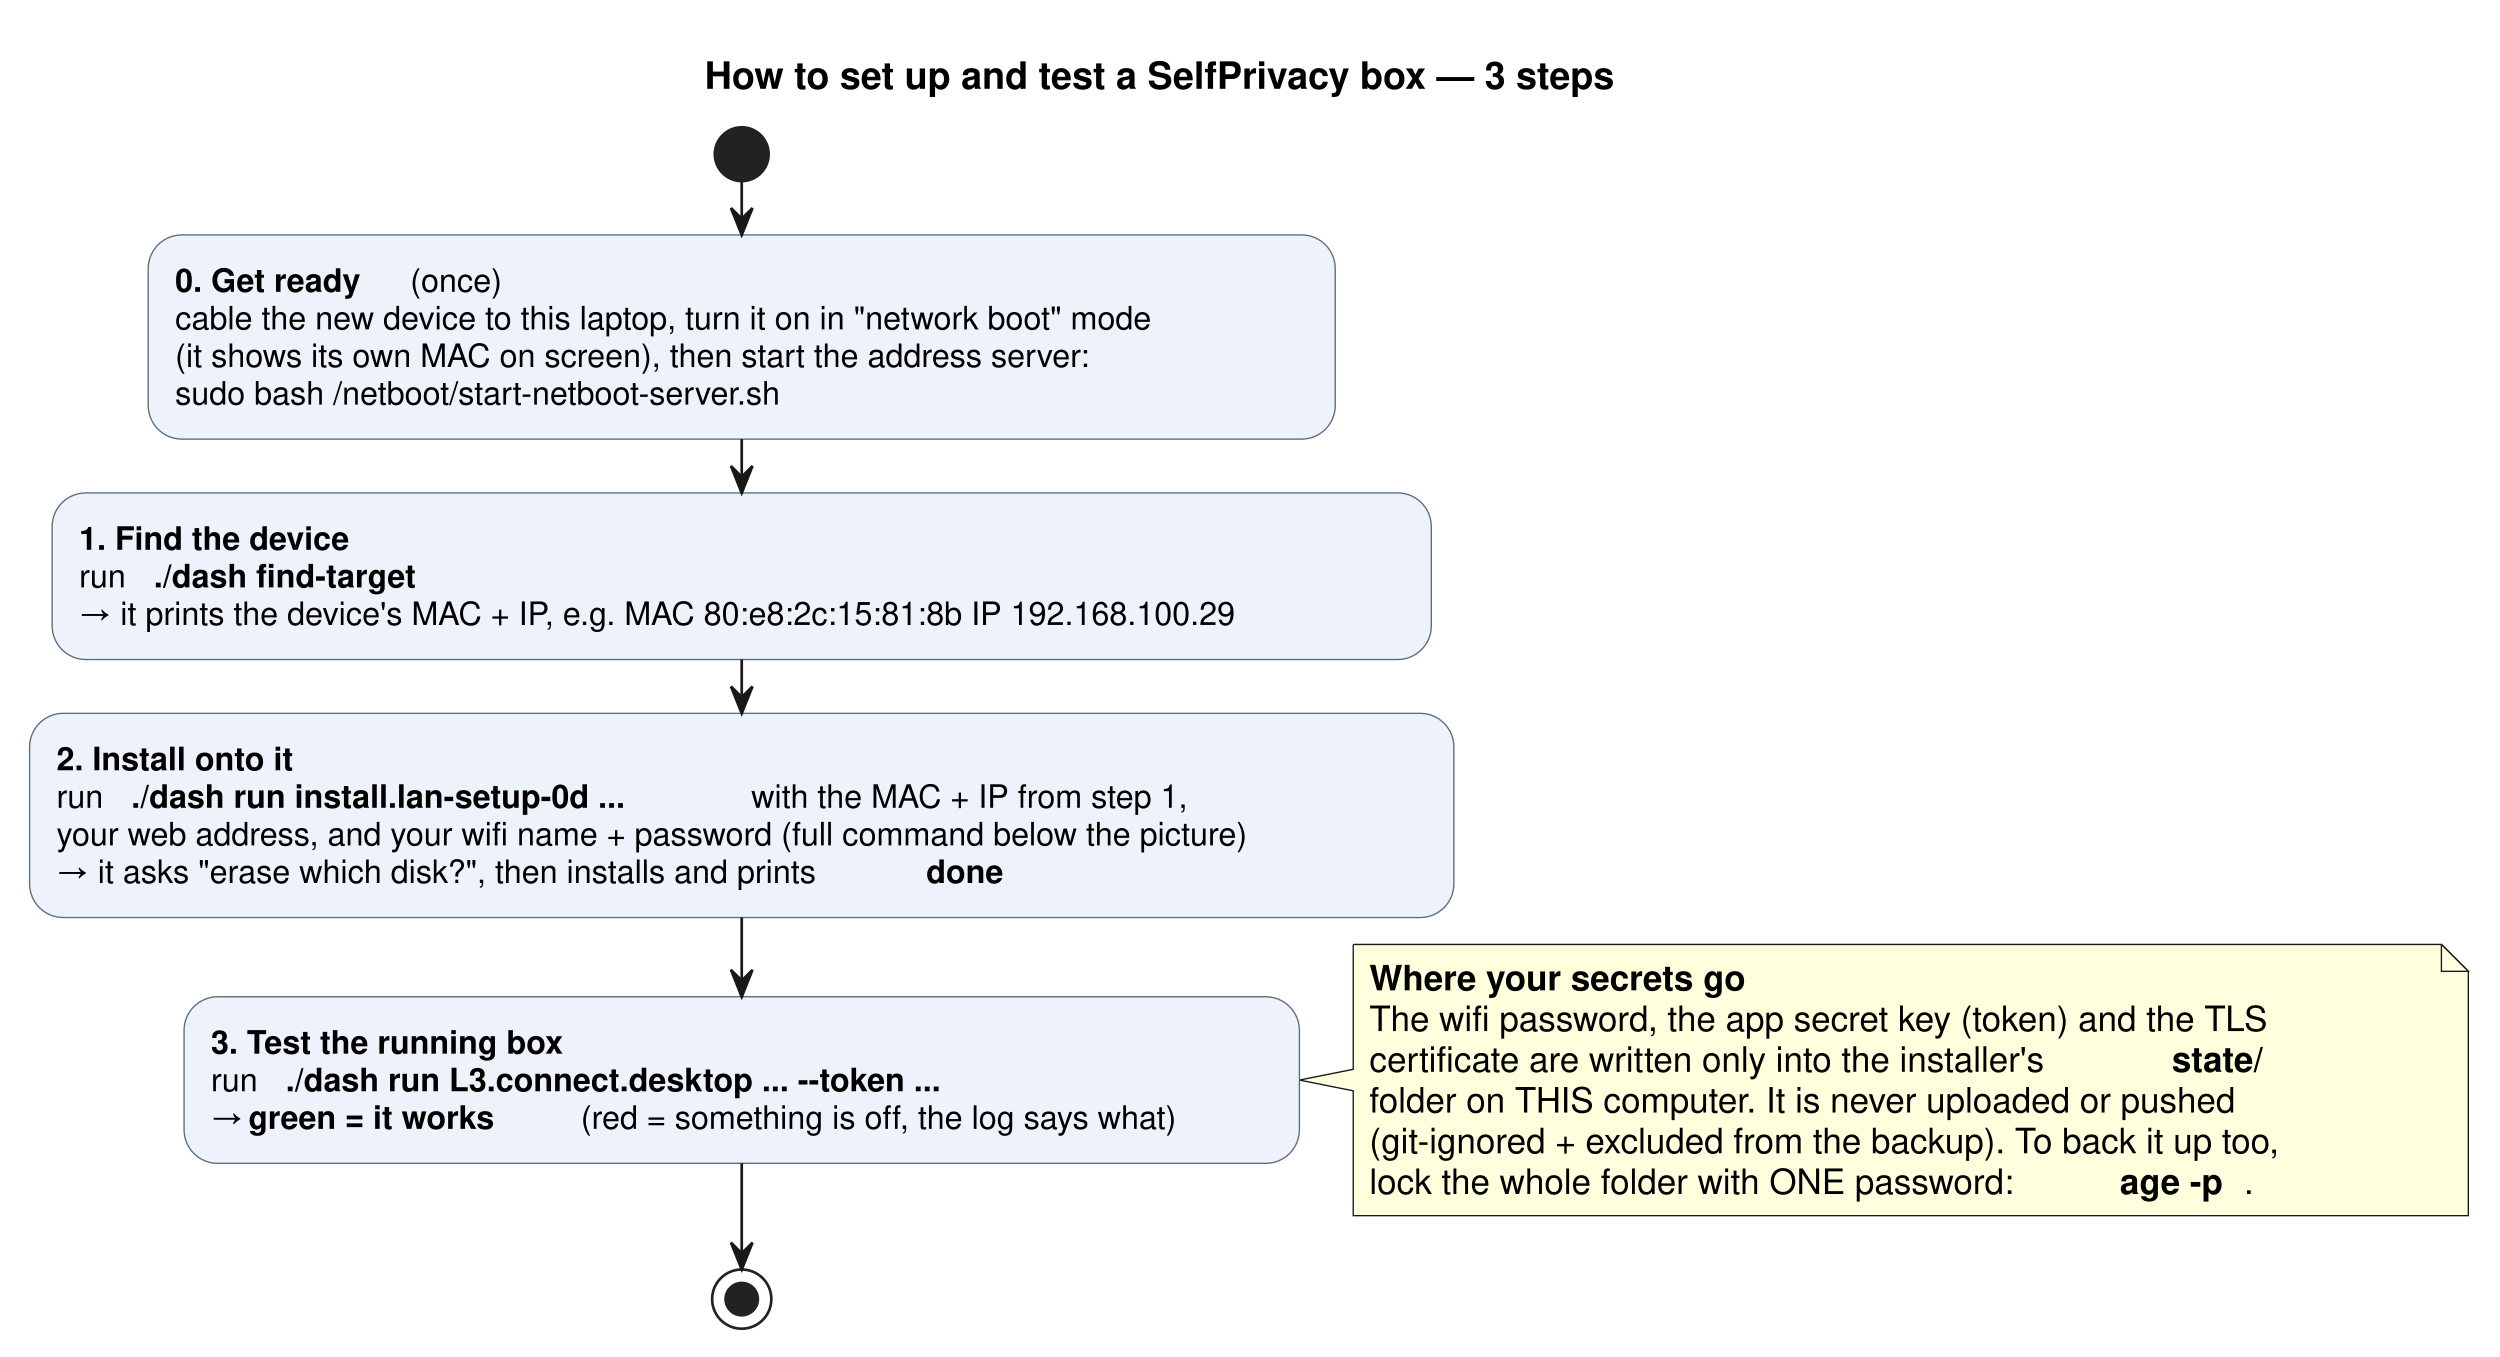
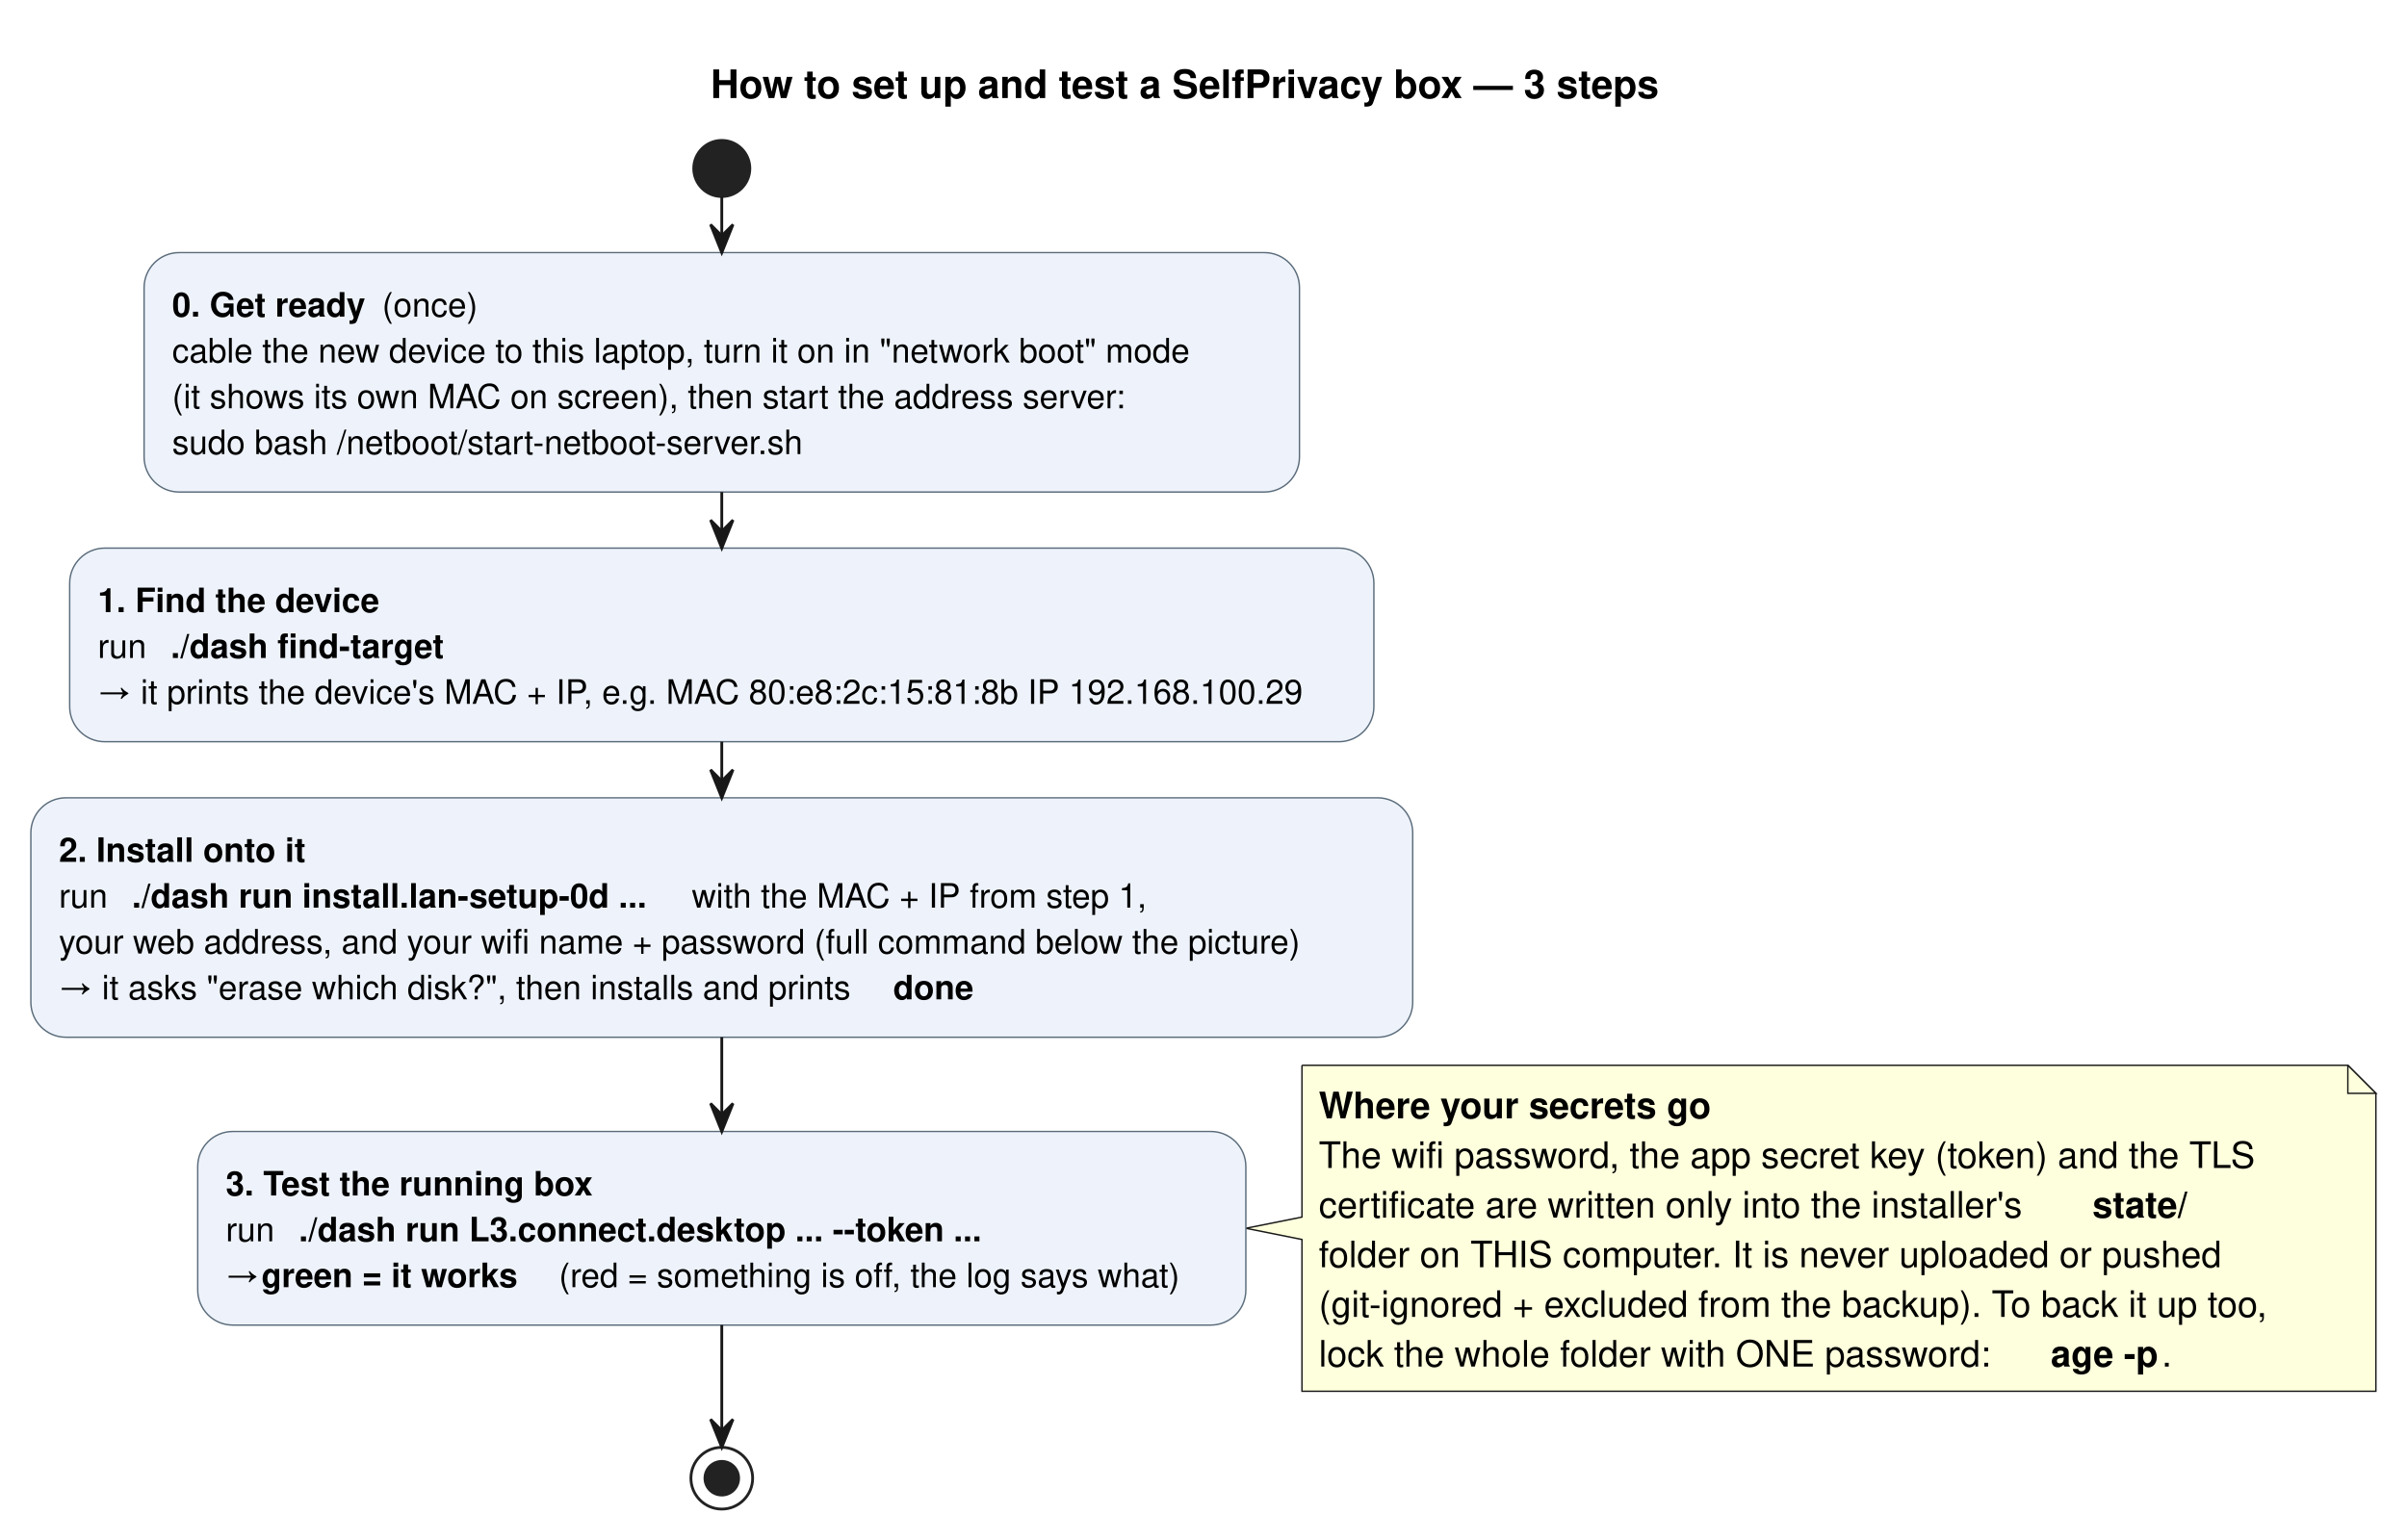
- <svg xmlns="http://www.w3.org/2000/svg" contentStyleType="text/css" data-diagram-type="ACTIVITY" height="504px" preserveAspectRatio="none" style="width:929px;height:504px;background:#FFFFFF;" version="1.1" viewBox="0 0 929 504" width="929px" zoomAndPan="magnify">
+ <svg xmlns="http://www.w3.org/2000/svg" contentStyleType="text/css" data-diagram-type="ACTIVITY" height="549px" preserveAspectRatio="none" style="width:858px;height:549px;background:#FFFFFF;" version="1.1" viewBox="0 0 858 549" width="858px" zoomAndPan="magnify">
  <defs />
  <g>
    <g class="title" data-source-line="3">
-       <text fill="#000000" font-family="Helvetica" font-size="14" font-weight="bold" lengthAdjust="spacing" textLength="402.514" x="261.859" y="32.995">How to set up and test a SelfPrivacy box — 3 steps</text>
+       <text fill="#000000" font-family="Helvetica" font-size="14" font-weight="bold" lengthAdjust="spacing" textLength="349.299" x="253.307" y="34.966">How to set up and test a SelfPrivacy box — 3 steps</text>
    </g>
-     <ellipse cx="275.628" cy="57.297" fill="#222222" rx="10" ry="10" style="stroke:#222222;stroke-width:1;" />
-     <rect fill="#EEF3FB" height="75.875" rx="12.5" ry="12.5" style="stroke:#5A6B7A;stroke-width:0.5;" width="441.096" x="55.08" y="87.297" />
-     <text fill="#000000" font-family="Helvetica" font-size="12" font-weight="bold" lengthAdjust="spacing" textLength="83.555" x="65.08" y="108.436">0. Get ready</text>
-     <text fill="#000000" font-family="Helvetica" font-size="12" lengthAdjust="spacing" textLength="38.291" x="152.449" y="108.436">(once)</text>
-     <text fill="#000000" font-family="Helvetica" font-size="12" lengthAdjust="spacing" textLength="421.096" x="65.08" y="122.404">cable the new device to this laptop, turn it on in "network boot" mode</text>
-     <text fill="#000000" font-family="Helvetica" font-size="12" lengthAdjust="spacing" textLength="385.916" x="65.08" y="136.373">(it shows its own MAC on screen), then start the address server:</text>
-     <text fill="#000000" font-family="Helvetica" font-size="12" lengthAdjust="spacing" textLength="259.025" x="65.08" y="150.342">sudo bash /netboot/start-netboot-server.sh</text>
-     <rect fill="#EEF3FB" height="61.906" rx="12.5" ry="12.5" style="stroke:#5A6B7A;stroke-width:0.5;" width="512.486" x="19.385" y="183.172" />
-     <text fill="#000000" font-family="Helvetica" font-size="12" font-weight="bold" lengthAdjust="spacing" textLength="121.219" x="29.385" y="204.31">1. Find the device</text>
-     <text fill="#000000" font-family="Helvetica" font-size="12" lengthAdjust="spacing" textLength="20.145" x="29.385" y="218.279">run</text>
-     <text fill="#000000" font-family="Helvetica" font-size="12" font-weight="bold" lengthAdjust="spacing" textLength="119.156" x="57.158" y="218.279">./dash find-target</text>
-     <text fill="#000000" font-family="Helvetica" font-size="12" lengthAdjust="spacing" textLength="492.486" x="29.385" y="232.248">→ it prints the device's MAC + IP, e.g.  MAC 80:e8:2c:15:81:8b  IP 192.168.100.29</text>
-     <rect fill="#EEF3FB" height="75.875" rx="12.5" ry="12.5" style="stroke:#5A6B7A;stroke-width:0.5;" width="529.256" x="11" y="265.078" />
-     <text fill="#000000" font-family="Helvetica" font-size="12" font-weight="bold" lengthAdjust="spacing" textLength="108.269" x="21" y="286.217">2. Install onto it</text>
-     <text fill="#000000" font-family="Helvetica" font-size="12" lengthAdjust="spacing" textLength="20.145" x="21" y="300.185">run</text>
-     <text fill="#000000" font-family="Helvetica" font-size="12" font-weight="bold" lengthAdjust="spacing" textLength="222.75" x="48.773" y="300.185">./dash run install.lan-setup-0d ...</text>
-     <text fill="#000000" font-family="Helvetica" font-size="12" lengthAdjust="spacing" textLength="185.221" x="279.152" y="300.185">with the MAC + IP from step 1,</text>
-     <text fill="#000000" font-family="Helvetica" font-size="12" lengthAdjust="spacing" textLength="509.256" x="21" y="314.154">your web address, and your wifi name + password (full command below the picture)</text>
-     <text fill="#000000" font-family="Helvetica" font-size="12" lengthAdjust="spacing" textLength="319.359" x="21" y="328.123">→ it asks "erase which disk?", then installs and prints</text>
-     <text fill="#000000" font-family="Helvetica" font-size="12" font-weight="bold" lengthAdjust="spacing" textLength="33.516" x="344.174" y="328.123">done</text>
-     <path d="M502.86,350.953 L502.86,397.352 L482.86,401.352 L502.86,405.352 L502.86,451.75 A0,0 0 0 0 502.86,451.75 L917.231,451.75 A0,0 0 0 0 917.231,451.75 L917.231,360.953 L907.231,350.953 L502.86,350.953 A0,0 0 0 0 502.86,350.953" fill="#FEFFDD" style="stroke:#181818;stroke-width:0.5;" />
-     <path d="M907.231,350.953 L907.231,360.953 L917.231,360.953 L907.231,350.953" fill="#FEFFDD" style="stroke:#181818;stroke-width:0.5;" />
-     <text fill="#000000" font-family="Helvetica" font-size="13" font-weight="bold" lengthAdjust="spacing" textLength="165.966" x="508.86" y="368.02">Where your secrets go</text>
-     <text fill="#000000" font-family="Helvetica" font-size="13" lengthAdjust="spacing" textLength="379.584" x="508.86" y="383.153">The wifi password, the app secret key (token) and the TLS</text>
-     <text fill="#000000" font-family="Helvetica" font-size="13" lengthAdjust="spacing" textLength="294.055" x="508.86" y="398.286">certificate are written only into the installer's</text>
-     <text fill="#000000" font-family="Helvetica" font-size="13" font-weight="bold" lengthAdjust="spacing" textLength="42.504" x="807.048" y="398.286">state/</text>
-     <text fill="#000000" font-family="Helvetica" font-size="13" lengthAdjust="spacing" textLength="365.917" x="508.86" y="413.418">folder on THIS computer. It is never uploaded or pushed</text>
-     <text fill="#000000" font-family="Helvetica" font-size="13" lengthAdjust="spacing" textLength="393.371" x="508.86" y="428.551">(git-ignored + excluded from the backup). To back it up too,</text>
-     <text fill="#000000" font-family="Helvetica" font-size="13" lengthAdjust="spacing" textLength="270.62" x="508.86" y="443.684">lock the whole folder with ONE password:</text>
-     <text fill="#000000" font-family="Helvetica" font-size="13" font-weight="bold" lengthAdjust="spacing" textLength="46.122" x="787.745" y="443.684">age -p</text>
-     <text fill="#000000" font-family="Helvetica" font-size="13" lengthAdjust="spacing" textLength="4.132" x="833.867" y="443.684">.</text>
-     <rect fill="#EEF3FB" height="61.906" rx="12.5" ry="12.5" style="stroke:#5A6B7A;stroke-width:0.5;" width="414.465" x="68.395" y="370.398" />
-     <text fill="#000000" font-family="Helvetica" font-size="12" font-weight="bold" lengthAdjust="spacing" textLength="158.607" x="78.395" y="391.537">3. Test the running box</text>
-     <text fill="#000000" font-family="Helvetica" font-size="12" lengthAdjust="spacing" textLength="20.145" x="78.395" y="405.506">run</text>
-     <text fill="#000000" font-family="Helvetica" font-size="12" font-weight="bold" lengthAdjust="spacing" textLength="294.129" x="106.169" y="405.506">./dash run L3.connect.desktop ... --token ...</text>
-     <text fill="#000000" font-family="Helvetica" font-size="12" lengthAdjust="spacing" textLength="10.055" x="78.395" y="419.475">→</text>
-     <text fill="#000000" font-family="Helvetica" font-size="12" font-weight="bold" lengthAdjust="spacing" textLength="112.137" x="92.265" y="419.475">green = it works</text>
-     <text fill="#000000" font-family="Helvetica" font-size="12" lengthAdjust="spacing" textLength="257.016" x="215.845" y="419.475">(red = something is off, the log says what)</text>
-     <ellipse cx="275.628" cy="482.75" fill="none" rx="11" ry="11" style="stroke:#222222;stroke-width:1;" />
-     <ellipse cx="275.628" cy="482.75" fill="#222222" rx="6" ry="6" style="stroke:#222222;stroke-width:1;" />
-     <line style="stroke:#181818;stroke-width:1;" x1="275.628" x2="275.628" y1="67.297" y2="87.297" />
-     <polygon fill="#181818" points="271.628,77.297,275.628,87.297,279.628,77.297,275.628,81.297" style="stroke:#181818;stroke-width:1;" />
-     <line style="stroke:#181818;stroke-width:1;" x1="275.628" x2="275.628" y1="163.172" y2="183.172" />
-     <polygon fill="#181818" points="271.628,173.172,275.628,183.172,279.628,173.172,275.628,177.172" style="stroke:#181818;stroke-width:1;" />
-     <line style="stroke:#181818;stroke-width:1;" x1="275.628" x2="275.628" y1="245.078" y2="265.078" />
-     <polygon fill="#181818" points="271.628,255.078,275.628,265.078,279.628,255.078,275.628,259.078" style="stroke:#181818;stroke-width:1;" />
-     <line style="stroke:#181818;stroke-width:1;" x1="275.628" x2="275.628" y1="340.953" y2="370.398" />
-     <polygon fill="#181818" points="271.628,360.398,275.628,370.398,279.628,360.398,275.628,364.398" style="stroke:#181818;stroke-width:1;" />
-     <line style="stroke:#181818;stroke-width:1;" x1="275.628" x2="275.628" y1="432.305" y2="471.75" />
-     <polygon fill="#181818" points="271.628,461.75,275.628,471.75,279.628,461.75,275.628,465.75" style="stroke:#181818;stroke-width:1;" />
+     <ellipse cx="257.288" cy="60.068" fill="#222222" rx="10" ry="10" style="stroke:#222222;stroke-width:1;" />
+     <rect fill="#EEF3FB" height="85.376" rx="12.5" ry="12.5" style="stroke:#5A6B7A;stroke-width:0.5;" width="411.839" x="51.368" y="90.068" />
+     <text fill="#000000" font-family="Helvetica" font-size="12" font-weight="bold" lengthAdjust="spacing" textLength="71.725" x="61.368" y="112.896">0. Get ready</text>
+     <text fill="#000000" font-family="Helvetica" font-size="12" lengthAdjust="spacing" textLength="34.404" x="136.213" y="112.896">(once)</text>
+     <text fill="#000000" font-family="Helvetica" font-size="12" lengthAdjust="spacing" textLength="391.839" x="61.368" y="129.24">cable the new device to this laptop, turn it on in "network boot" mode</text>
+     <text fill="#000000" font-family="Helvetica" font-size="12" lengthAdjust="spacing" textLength="357.051" x="61.368" y="145.584">(it shows its own MAC on screen), then start the address server:</text>
+     <text fill="#000000" font-family="Helvetica" font-size="12" lengthAdjust="spacing" textLength="245.246" x="61.368" y="161.928">sudo bash /netboot/start-netboot-server.sh</text>
+     <rect fill="#EEF3FB" height="69.032" rx="12.5" ry="12.5" style="stroke:#5A6B7A;stroke-width:0.5;" width="464.903" x="24.836" y="195.444" />
+     <text fill="#000000" font-family="Helvetica" font-size="12" font-weight="bold" lengthAdjust="spacing" textLength="103.993" x="34.836" y="218.273">1. Find the device</text>
+     <text fill="#000000" font-family="Helvetica" font-size="12" lengthAdjust="spacing" textLength="19.788" x="34.836" y="234.617">run</text>
+     <text fill="#000000" font-family="Helvetica" font-size="12" font-weight="bold" lengthAdjust="spacing" textLength="105.637" x="60.864" y="234.617">./dash find-target</text>
+     <text fill="#000000" font-family="Helvetica" font-size="12" lengthAdjust="spacing" textLength="444.903" x="34.836" y="250.961">→ it prints the device's MAC + IP, e.g.  MAC 80:e8:2c:15:81:8b  IP 192.168.100.29</text>
+     <rect fill="#EEF3FB" height="85.376" rx="12.5" ry="12.5" style="stroke:#5A6B7A;stroke-width:0.5;" width="492.575" x="11" y="284.477" />
+     <text fill="#000000" font-family="Helvetica" font-size="12" font-weight="bold" lengthAdjust="spacing" textLength="94.753" x="21" y="307.305">2. Install onto it</text>
+     <text fill="#000000" font-family="Helvetica" font-size="12" lengthAdjust="spacing" textLength="19.788" x="21" y="323.649">run</text>
+     <text fill="#000000" font-family="Helvetica" font-size="12" font-weight="bold" lengthAdjust="spacing" textLength="193.333" x="47.028" y="323.649">./dash run install.lan-setup-0d ...</text>
+     <text fill="#000000" font-family="Helvetica" font-size="12" lengthAdjust="spacing" textLength="170.833" x="246.601" y="323.649">with the MAC + IP from step 1,</text>
+     <text fill="#000000" font-family="Helvetica" font-size="12" lengthAdjust="spacing" textLength="472.575" x="21" y="339.993">your web address, and your wifi name + password (full command below the picture)</text>
+     <text fill="#000000" font-family="Helvetica" font-size="12" lengthAdjust="spacing" textLength="294.266" x="21" y="356.337">→ it asks "erase which disk?", then installs and prints</text>
+     <text fill="#000000" font-family="Helvetica" font-size="12" font-weight="bold" lengthAdjust="spacing" textLength="30" x="318.386" y="356.337">done</text>
+     <path d="M464.097,379.853 L464.097,433.971 L444.097,437.971 L464.097,441.971 L464.097,496.089 A0,0 0 0 0 464.097,496.089 L846.913,496.089 A0,0 0 0 0 846.913,496.089 L846.913,389.853 L836.913,379.853 L464.097,379.853 A0,0 0 0 0 464.097,379.853" fill="#FEFFDD" style="stroke:#181818;stroke-width:0.5;" />
+     <path d="M836.913,379.853 L836.913,389.853 L846.913,389.853 L836.913,379.853" fill="#FEFFDD" style="stroke:#181818;stroke-width:0.5;" />
+     <text fill="#000000" font-family="Helvetica" font-size="13" font-weight="bold" lengthAdjust="spacing" textLength="145.197" x="470.097" y="398.75">Where your secrets go</text>
+     <text fill="#000000" font-family="Helvetica" font-size="13" lengthAdjust="spacing" textLength="349.128" x="470.097" y="416.456">The wifi password, the app secret key (token) and the TLS</text>
+     <text fill="#000000" font-family="Helvetica" font-size="13" lengthAdjust="spacing" textLength="272.389" x="470.097" y="434.162">certificate are written only into the installer's</text>
+     <text fill="#000000" font-family="Helvetica" font-size="13" font-weight="bold" lengthAdjust="spacing" textLength="38.649" x="745.866" y="434.162">state/</text>
+     <text fill="#000000" font-family="Helvetica" font-size="13" lengthAdjust="spacing" textLength="344.344" x="470.097" y="451.868">folder on THIS computer. It is never uploaded or pushed</text>
+     <text fill="#000000" font-family="Helvetica" font-size="13" lengthAdjust="spacing" textLength="361.816" x="470.097" y="469.574">(git-ignored + excluded from the backup). To back it up too,</text>
+     <text fill="#000000" font-family="Helvetica" font-size="13" lengthAdjust="spacing" textLength="254.163" x="470.097" y="487.28">lock the whole folder with ONE password:</text>
+     <text fill="#000000" font-family="Helvetica" font-size="13" font-weight="bold" lengthAdjust="spacing" textLength="39.559" x="731.02" y="487.28">age -p</text>
+     <text fill="#000000" font-family="Helvetica" font-size="13" lengthAdjust="spacing" textLength="3.484" x="770.579" y="487.28">.</text>
+     <rect fill="#EEF3FB" height="69.032" rx="12.5" ry="12.5" style="stroke:#5A6B7A;stroke-width:0.5;" width="373.619" x="70.478" y="403.455" />
+     <text fill="#000000" font-family="Helvetica" font-size="12" font-weight="bold" lengthAdjust="spacing" textLength="138.361" x="80.478" y="426.283">3. Test the running box</text>
+     <text fill="#000000" font-family="Helvetica" font-size="12" lengthAdjust="spacing" textLength="19.788" x="80.478" y="442.627">run</text>
+     <text fill="#000000" font-family="Helvetica" font-size="12" font-weight="bold" lengthAdjust="spacing" textLength="253.826" x="106.507" y="442.627">./dash run L3.connect.desktop ... --token ...</text>
+     <text fill="#000000" font-family="Helvetica" font-size="12" lengthAdjust="spacing" textLength="9.528" x="80.478" y="458.971">→</text>
+     <text fill="#000000" font-family="Helvetica" font-size="12" font-weight="bold" lengthAdjust="spacing" textLength="96.757" x="93.127" y="458.971">green = it works</text>
+     <text fill="#000000" font-family="Helvetica" font-size="12" lengthAdjust="spacing" textLength="234.854" x="199.243" y="458.971">(red = something is off, the log says what)</text>
+     <ellipse cx="257.288" cy="527.089" fill="none" rx="11" ry="11" style="stroke:#222222;stroke-width:1;" />
+     <ellipse cx="257.288" cy="527.089" fill="#222222" rx="6" ry="6" style="stroke:#222222;stroke-width:1;" />
+     <line style="stroke:#181818;stroke-width:1;" x1="257.288" x2="257.288" y1="70.068" y2="90.068" />
+     <polygon fill="#181818" points="253.288,80.068,257.288,90.068,261.288,80.068,257.288,84.068" style="stroke:#181818;stroke-width:1;" />
+     <line style="stroke:#181818;stroke-width:1;" x1="257.288" x2="257.288" y1="175.444" y2="195.444" />
+     <polygon fill="#181818" points="253.288,185.444,257.288,195.444,261.288,185.444,257.288,189.444" style="stroke:#181818;stroke-width:1;" />
+     <line style="stroke:#181818;stroke-width:1;" x1="257.288" x2="257.288" y1="264.477" y2="284.477" />
+     <polygon fill="#181818" points="253.288,274.477,257.288,284.477,261.288,274.477,257.288,278.477" style="stroke:#181818;stroke-width:1;" />
+     <line style="stroke:#181818;stroke-width:1;" x1="257.288" x2="257.288" y1="369.853" y2="403.455" />
+     <polygon fill="#181818" points="253.288,393.455,257.288,403.455,261.288,393.455,257.288,397.455" style="stroke:#181818;stroke-width:1;" />
+     <line style="stroke:#181818;stroke-width:1;" x1="257.288" x2="257.288" y1="472.487" y2="516.089" />
+     <polygon fill="#181818" points="253.288,506.089,257.288,516.089,261.288,506.089,257.288,510.089" style="stroke:#181818;stroke-width:1;" />
  </g>
</svg>
